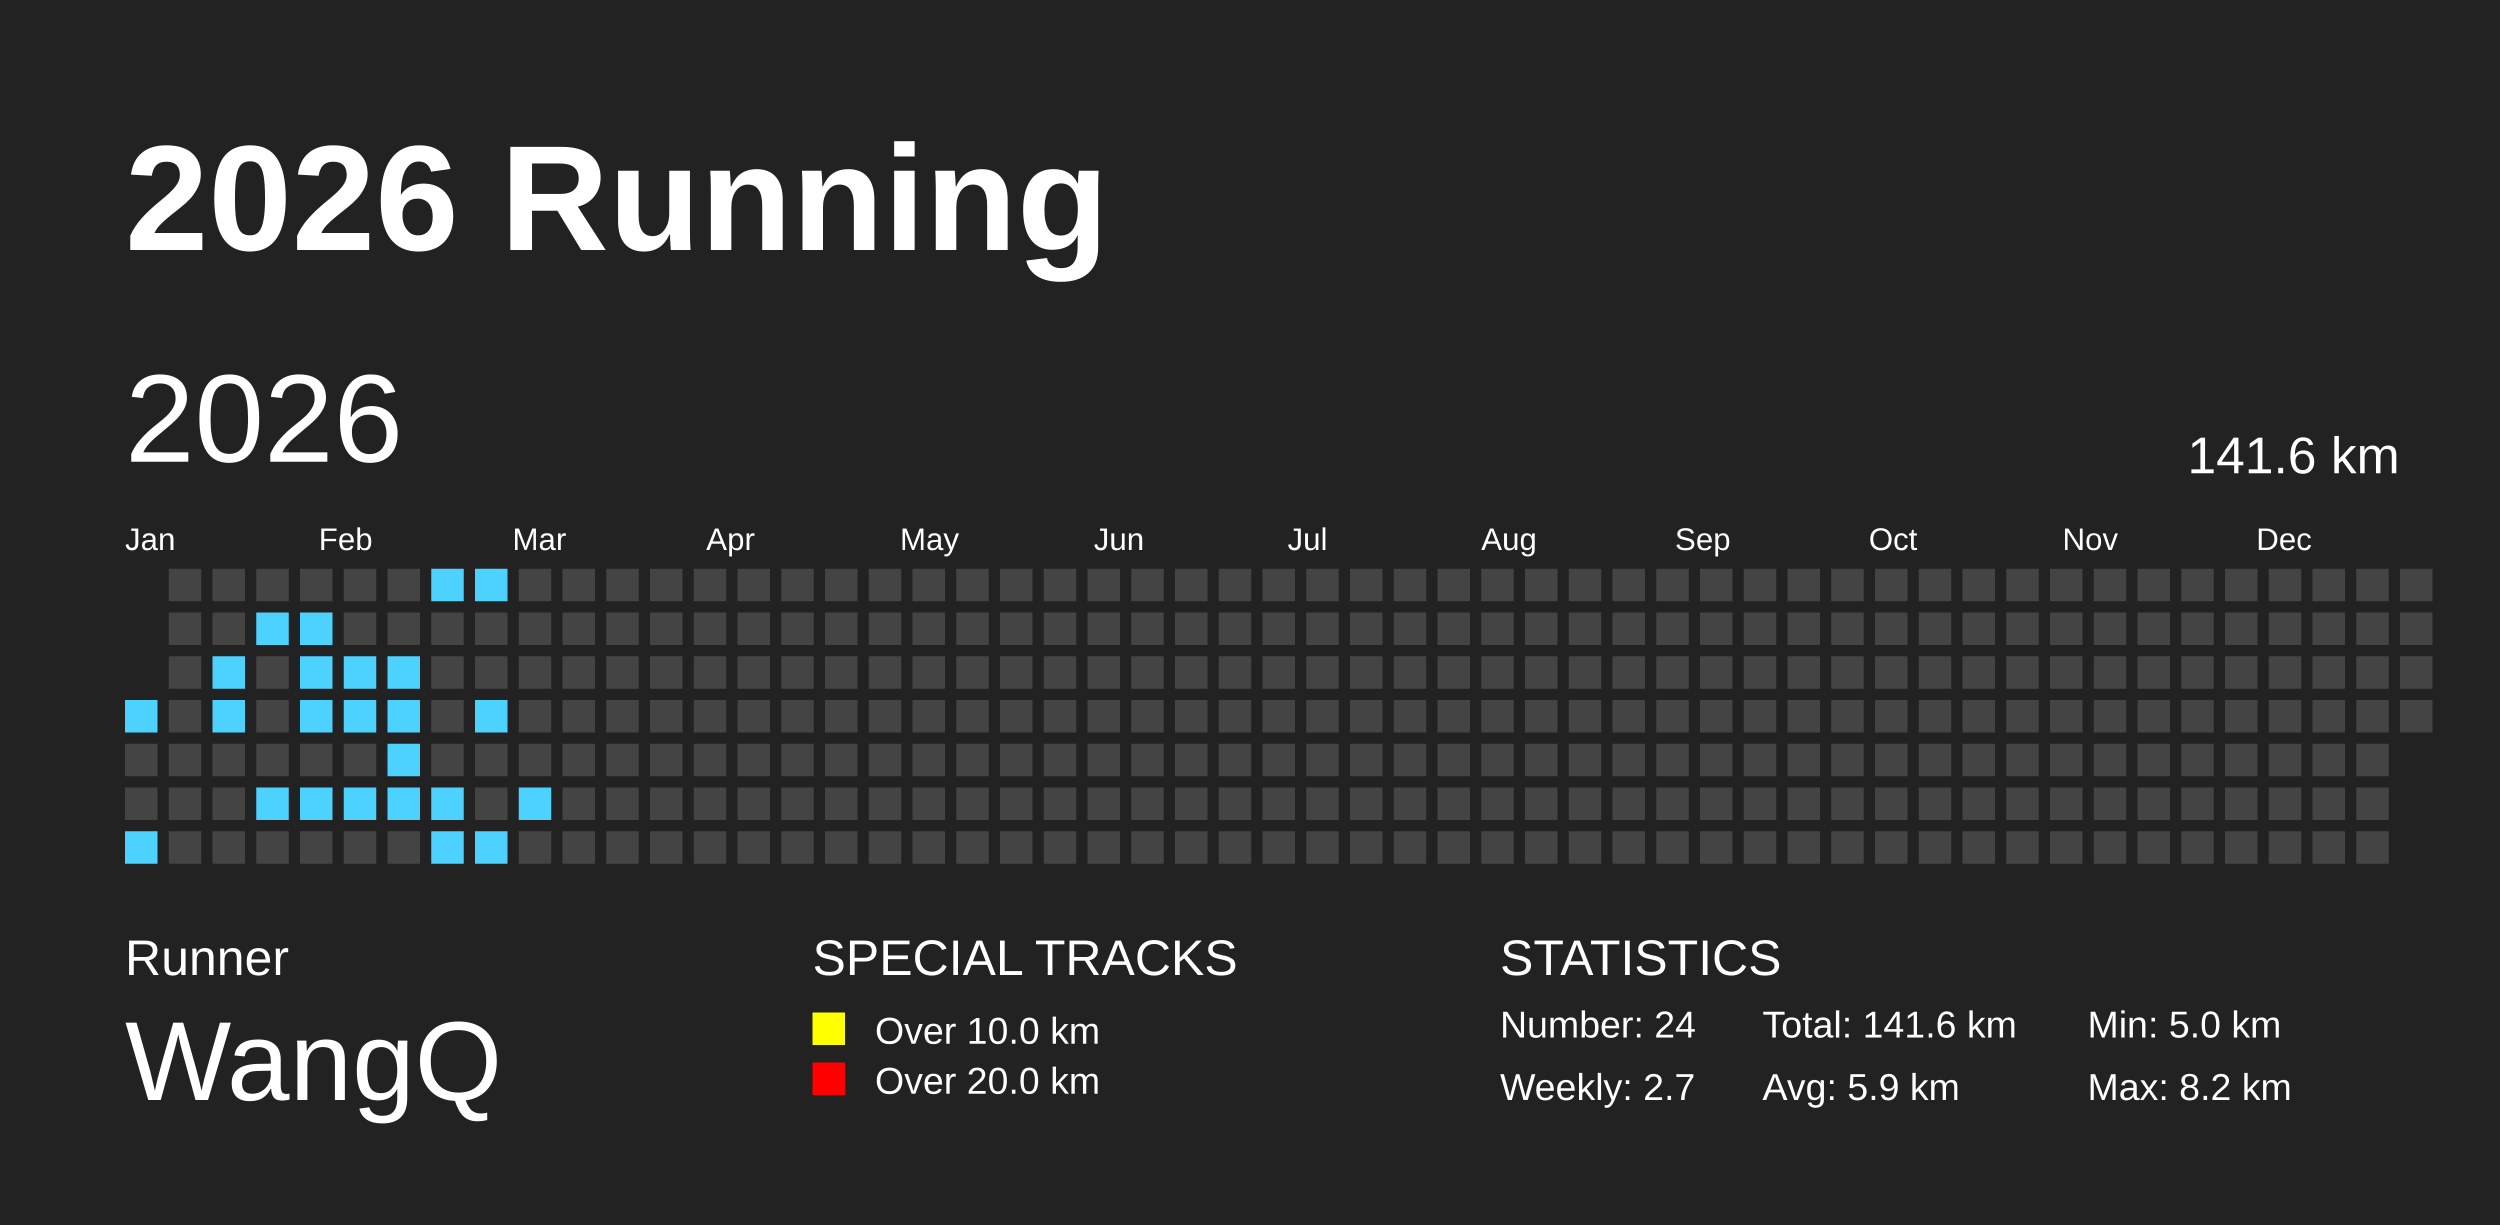
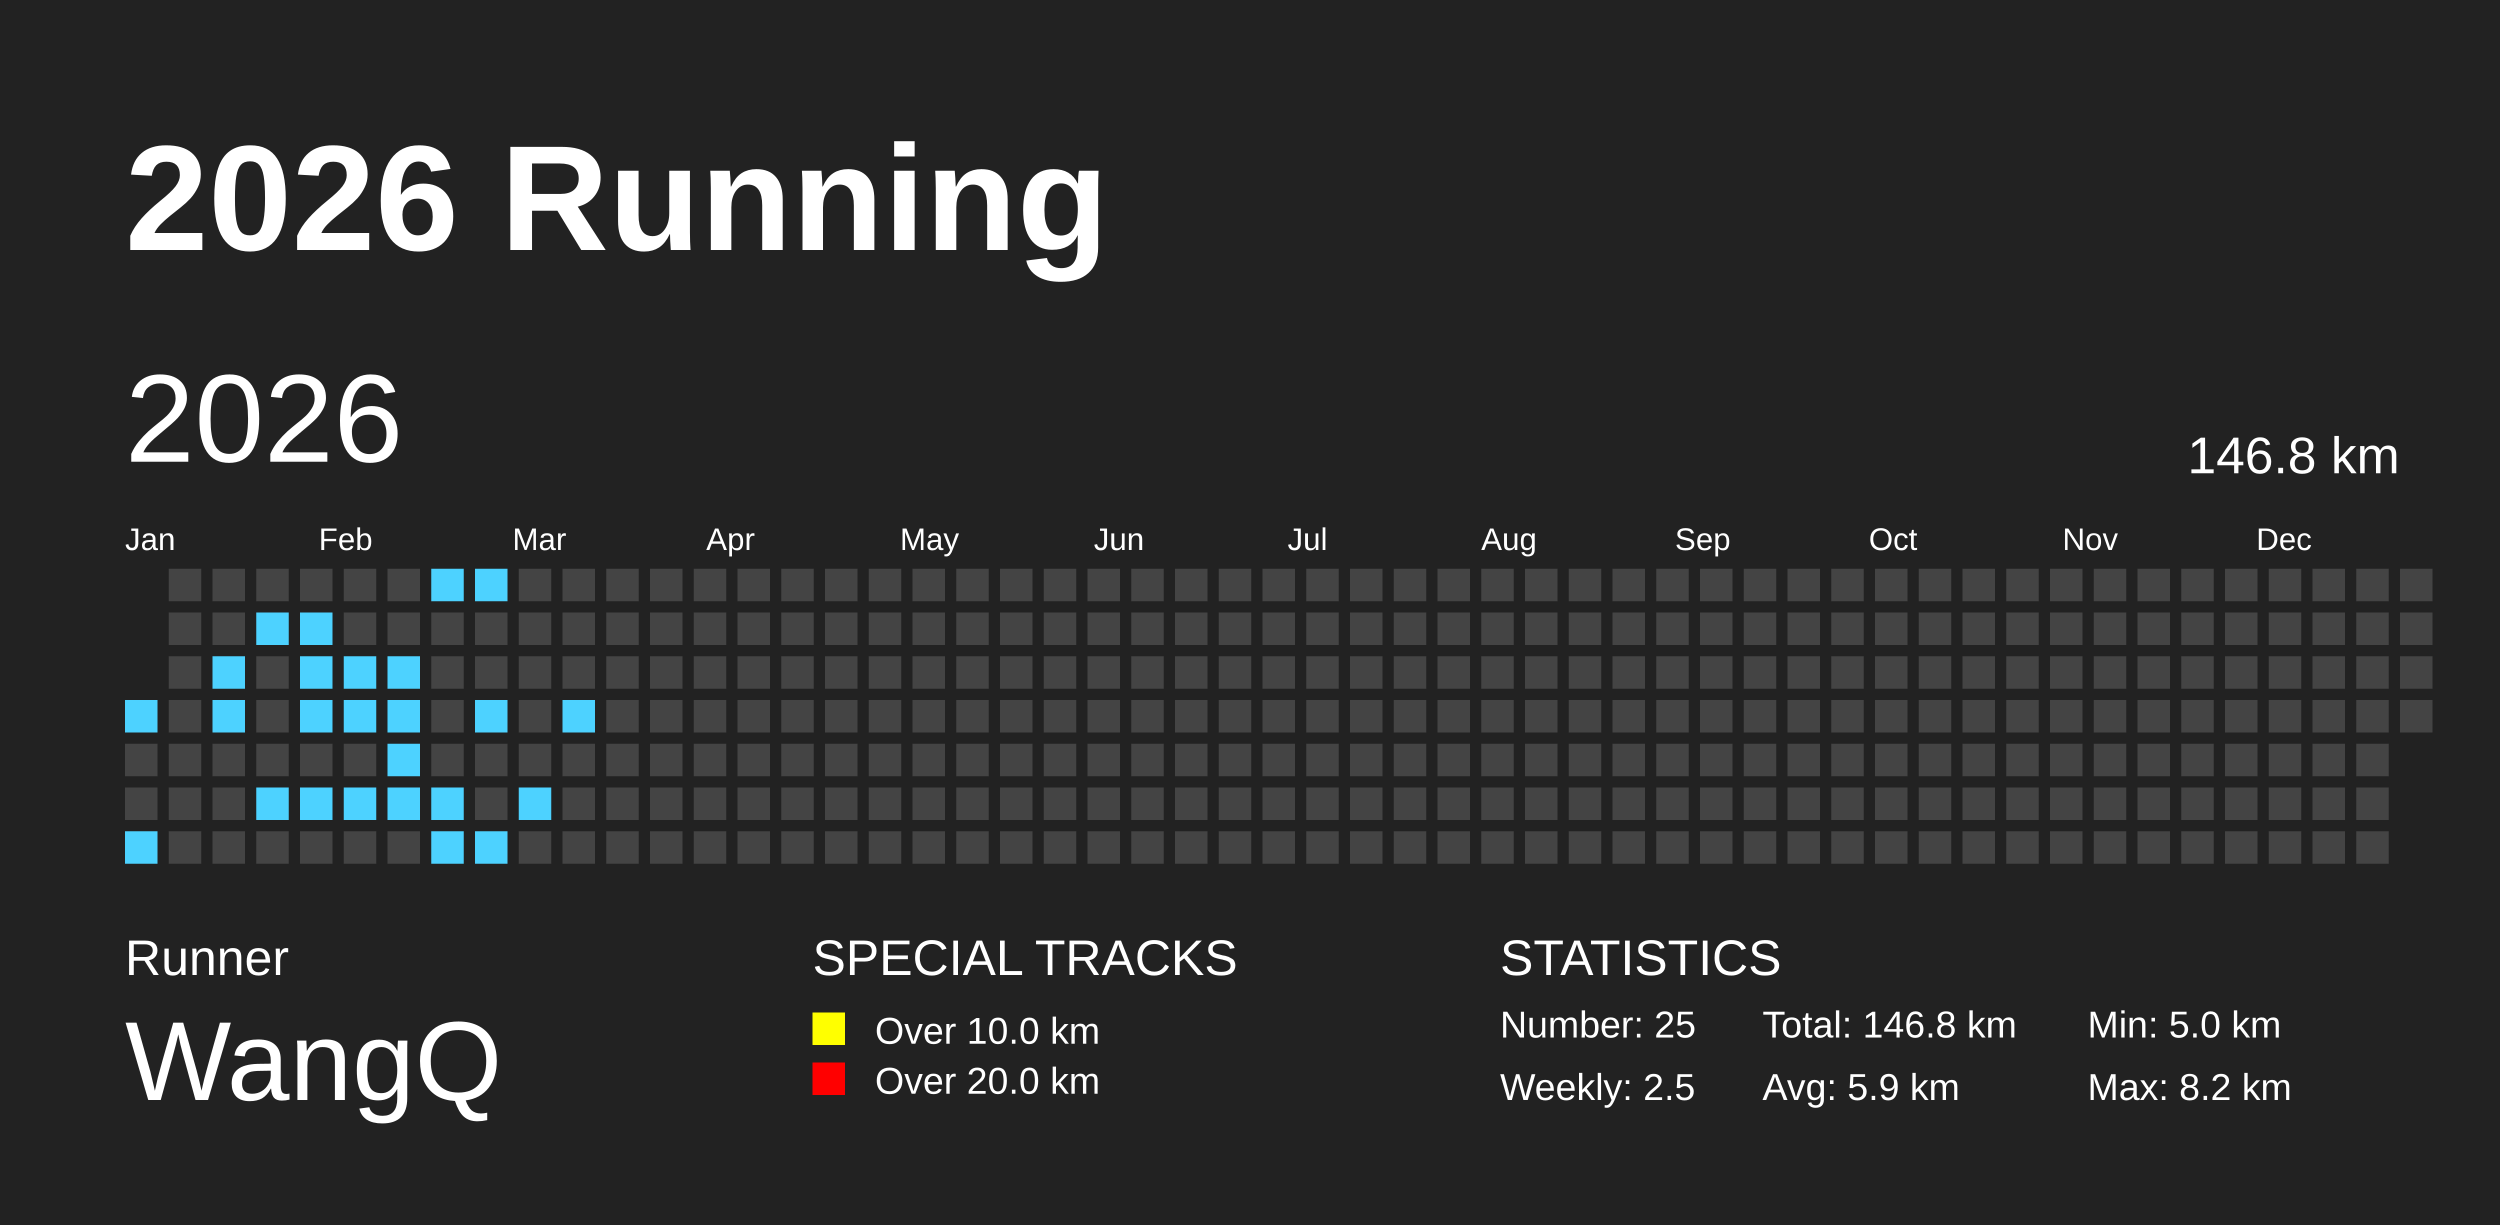
<svg xmlns="http://www.w3.org/2000/svg" baseProfile="full" height="98mm" version="1.1" viewBox="0,0,200,98" width="200mm">
  <defs />
  <rect fill="#222222" height="98" width="200" x="0" y="0" />
  <text fill="#FFFFFF" style="font-size:12px; font-family:Arial; font-weight:bold;" x="10" y="20">2026 Running</text>
  <text fill="#FFFFFF" style="font-size:4px; font-family:Arial" x="10" y="78">Runner</text>
  <text fill="#FFFFFF" style="font-size:9px; font-family:Arial" x="10" y="88">WangQ</text>
  <text fill="#FFFFFF" style="font-size:4px; font-family:Arial" x="65" y="78">SPECIAL TRACKS</text>
  <rect fill="yellow" height="2.6" width="2.6" x="65" y="81" />
  <text fill="#FFFFFF" style="font-size:3px; font-family:Arial" x="70" y="83.5">Over 10.0 km</text>
  <rect fill="red" height="2.6" width="2.6" x="65" y="85" />
  <text fill="#FFFFFF" style="font-size:3px; font-family:Arial" x="70" y="87.5">Over 20.0 km</text>
  <text fill="#FFFFFF" style="font-size:4px; font-family:Arial" x="120" y="78">STATISTICS</text>
-   <text fill="#FFFFFF" style="font-size:3px; font-family:Arial" x="120" y="83">Number: 24</text>
-   <text fill="#FFFFFF" style="font-size:3px; font-family:Arial" x="120" y="88">Weekly: 2.7</text>
-   <text fill="#FFFFFF" style="font-size:3px; font-family:Arial" x="141" y="83">Total: 141.6 km</text>
+   <text fill="#FFFFFF" style="font-size:3px; font-family:Arial" x="120" y="83">Number: 25</text>
+   <text fill="#FFFFFF" style="font-size:3px; font-family:Arial" x="120" y="88">Weekly: 2.5</text>
+   <text fill="#FFFFFF" style="font-size:3px; font-family:Arial" x="141" y="83">Total: 146.8 km</text>
  <text fill="#FFFFFF" style="font-size:3px; font-family:Arial" x="141" y="88">Avg: 5.9 km</text>
  <text fill="#FFFFFF" style="font-size:3px; font-family:Arial" x="167" y="83">Min: 5.0 km</text>
  <text fill="#FFFFFF" style="font-size:3px; font-family:Arial" x="167" y="88">Max: 8.2 km</text>
  <text dominant-baseline="hanging" fill="#FFFFFF" style="font-size:10.0px; font-family:Arial;" x="10" y="30">2026</text>
-   <text dominant-baseline="hanging" fill="#FFFFFF" style="font-size:4.125px; font-family:Arial;" x="175" y="35">141.6 km</text>
+   <text dominant-baseline="hanging" fill="#FFFFFF" style="font-size:4.125px; font-family:Arial;" x="175" y="35">146.8 km</text>
  <text fill="#FFFFFF" style="font-size:2.5px; font-family:Arial" x="10.0" y="44">Jan</text>
  <text fill="#FFFFFF" style="font-size:2.5px; font-family:Arial" x="25.5" y="44">Feb</text>
  <text fill="#FFFFFF" style="font-size:2.5px; font-family:Arial" x="41.0" y="44">Mar</text>
  <text fill="#FFFFFF" style="font-size:2.5px; font-family:Arial" x="56.5" y="44">Apr</text>
  <text fill="#FFFFFF" style="font-size:2.5px; font-family:Arial" x="72.0" y="44">May</text>
  <text fill="#FFFFFF" style="font-size:2.5px; font-family:Arial" x="87.5" y="44">Jun</text>
  <text fill="#FFFFFF" style="font-size:2.5px; font-family:Arial" x="103.0" y="44">Jul</text>
  <text fill="#FFFFFF" style="font-size:2.5px; font-family:Arial" x="118.5" y="44">Aug</text>
  <text fill="#FFFFFF" style="font-size:2.5px; font-family:Arial" x="134.0" y="44">Sep</text>
  <text fill="#FFFFFF" style="font-size:2.5px; font-family:Arial" x="149.5" y="44">Oct</text>
  <text fill="#FFFFFF" style="font-size:2.5px; font-family:Arial" x="165.0" y="44">Nov</text>
  <text fill="#FFFFFF" style="font-size:2.5px; font-family:Arial" x="180.5" y="44">Dec</text>
  <rect fill="#4DD2FF" height="2.6" width="2.6" x="10.0" y="56.0" />
  <rect fill="#444444" height="2.6" width="2.6" x="10.0" y="59.5" />
  <rect fill="#444444" height="2.6" width="2.6" x="10.0" y="63.0" />
  <rect fill="#4DD2FF" height="2.6" width="2.6" x="10.0" y="66.5" />
  <rect fill="#444444" height="2.6" width="2.6" x="13.5" y="45.5" />
  <rect fill="#444444" height="2.6" width="2.6" x="13.5" y="49.0" />
  <rect fill="#444444" height="2.6" width="2.6" x="13.5" y="52.5" />
  <rect fill="#444444" height="2.6" width="2.6" x="13.5" y="56.0" />
  <rect fill="#444444" height="2.6" width="2.6" x="13.5" y="59.5" />
  <rect fill="#444444" height="2.6" width="2.6" x="13.5" y="63.0" />
  <rect fill="#444444" height="2.6" width="2.6" x="13.5" y="66.5" />
  <rect fill="#444444" height="2.6" width="2.6" x="17.0" y="45.5" />
  <rect fill="#444444" height="2.6" width="2.6" x="17.0" y="49.0" />
  <rect fill="#4DD2FF" height="2.6" width="2.6" x="17.0" y="52.5" />
  <rect fill="#4DD2FF" height="2.6" width="2.6" x="17.0" y="56.0" />
  <rect fill="#444444" height="2.6" width="2.6" x="17.0" y="59.5" />
  <rect fill="#444444" height="2.6" width="2.6" x="17.0" y="63.0" />
  <rect fill="#444444" height="2.6" width="2.6" x="17.0" y="66.5" />
  <rect fill="#444444" height="2.6" width="2.6" x="20.5" y="45.5" />
  <rect fill="#4DD2FF" height="2.6" width="2.6" x="20.5" y="49.0" />
  <rect fill="#444444" height="2.6" width="2.6" x="20.5" y="52.5" />
  <rect fill="#444444" height="2.6" width="2.6" x="20.5" y="56.0" />
  <rect fill="#444444" height="2.6" width="2.6" x="20.5" y="59.5" />
  <rect fill="#4DD2FF" height="2.6" width="2.6" x="20.5" y="63.0" />
  <rect fill="#444444" height="2.6" width="2.6" x="20.5" y="66.5" />
  <rect fill="#444444" height="2.6" width="2.6" x="24.0" y="45.5" />
  <rect fill="#4DD2FF" height="2.6" width="2.6" x="24.0" y="49.0" />
  <rect fill="#4DD2FF" height="2.6" width="2.6" x="24.0" y="52.5" />
  <rect fill="#4DD2FF" height="2.6" width="2.6" x="24.0" y="56.0" />
  <rect fill="#444444" height="2.6" width="2.6" x="24.0" y="59.5" />
  <rect fill="#4DD2FF" height="2.6" width="2.6" x="24.0" y="63.0" />
  <rect fill="#444444" height="2.6" width="2.6" x="24.0" y="66.5" />
  <rect fill="#444444" height="2.6" width="2.6" x="27.5" y="45.5" />
  <rect fill="#444444" height="2.6" width="2.6" x="27.5" y="49.0" />
  <rect fill="#4DD2FF" height="2.6" width="2.6" x="27.5" y="52.5" />
  <rect fill="#4DD2FF" height="2.6" width="2.6" x="27.5" y="56.0" />
  <rect fill="#444444" height="2.6" width="2.6" x="27.5" y="59.5" />
  <rect fill="#4DD2FF" height="2.6" width="2.6" x="27.5" y="63.0" />
  <rect fill="#444444" height="2.6" width="2.6" x="27.5" y="66.5" />
  <rect fill="#444444" height="2.6" width="2.6" x="31.0" y="45.5" />
  <rect fill="#444444" height="2.6" width="2.6" x="31.0" y="49.0" />
  <rect fill="#4DD2FF" height="2.6" width="2.6" x="31.0" y="52.5" />
  <rect fill="#4DD2FF" height="2.6" width="2.6" x="31.0" y="56.0" />
  <rect fill="#4DD2FF" height="2.6" width="2.6" x="31.0" y="59.5" />
  <rect fill="#4DD2FF" height="2.6" width="2.6" x="31.0" y="63.0" />
  <rect fill="#444444" height="2.6" width="2.6" x="31.0" y="66.5" />
  <rect fill="#4DD2FF" height="2.6" width="2.6" x="34.5" y="45.5" />
  <rect fill="#444444" height="2.6" width="2.6" x="34.5" y="49.0" />
  <rect fill="#444444" height="2.6" width="2.6" x="34.5" y="52.5" />
  <rect fill="#444444" height="2.6" width="2.6" x="34.5" y="56.0" />
  <rect fill="#444444" height="2.6" width="2.6" x="34.5" y="59.5" />
  <rect fill="#4DD2FF" height="2.6" width="2.6" x="34.5" y="63.0" />
  <rect fill="#4DD2FF" height="2.6" width="2.6" x="34.5" y="66.5" />
  <rect fill="#4DD2FF" height="2.6" width="2.6" x="38.0" y="45.5" />
  <rect fill="#444444" height="2.6" width="2.6" x="38.0" y="49.0" />
  <rect fill="#444444" height="2.6" width="2.6" x="38.0" y="52.5" />
  <rect fill="#4DD2FF" height="2.6" width="2.6" x="38.0" y="56.0" />
  <rect fill="#444444" height="2.6" width="2.6" x="38.0" y="59.5" />
  <rect fill="#444444" height="2.6" width="2.6" x="38.0" y="63.0" />
  <rect fill="#4DD2FF" height="2.6" width="2.6" x="38.0" y="66.5" />
  <rect fill="#444444" height="2.6" width="2.6" x="41.5" y="45.5" />
  <rect fill="#444444" height="2.6" width="2.6" x="41.5" y="49.0" />
  <rect fill="#444444" height="2.6" width="2.6" x="41.5" y="52.5" />
  <rect fill="#444444" height="2.6" width="2.6" x="41.5" y="56.0" />
  <rect fill="#444444" height="2.6" width="2.6" x="41.5" y="59.5" />
  <rect fill="#4DD2FF" height="2.6" width="2.6" x="41.5" y="63.0" />
  <rect fill="#444444" height="2.6" width="2.6" x="41.5" y="66.5" />
  <rect fill="#444444" height="2.6" width="2.6" x="45.0" y="45.5" />
  <rect fill="#444444" height="2.6" width="2.6" x="45.0" y="49.0" />
  <rect fill="#444444" height="2.6" width="2.6" x="45.0" y="52.5" />
-   <rect fill="#444444" height="2.6" width="2.6" x="45.0" y="56.0" />
+   <rect fill="#4DD2FF" height="2.6" width="2.6" x="45.0" y="56.0" />
  <rect fill="#444444" height="2.6" width="2.6" x="45.0" y="59.5" />
  <rect fill="#444444" height="2.6" width="2.6" x="45.0" y="63.0" />
  <rect fill="#444444" height="2.6" width="2.6" x="45.0" y="66.5" />
  <rect fill="#444444" height="2.6" width="2.6" x="48.5" y="45.5" />
  <rect fill="#444444" height="2.6" width="2.6" x="48.5" y="49.0" />
  <rect fill="#444444" height="2.6" width="2.6" x="48.5" y="52.5" />
  <rect fill="#444444" height="2.6" width="2.6" x="48.5" y="56.0" />
  <rect fill="#444444" height="2.6" width="2.6" x="48.5" y="59.5" />
  <rect fill="#444444" height="2.6" width="2.6" x="48.5" y="63.0" />
  <rect fill="#444444" height="2.6" width="2.6" x="48.5" y="66.5" />
  <rect fill="#444444" height="2.6" width="2.6" x="52.0" y="45.5" />
  <rect fill="#444444" height="2.6" width="2.6" x="52.0" y="49.0" />
  <rect fill="#444444" height="2.6" width="2.6" x="52.0" y="52.5" />
  <rect fill="#444444" height="2.6" width="2.6" x="52.0" y="56.0" />
  <rect fill="#444444" height="2.6" width="2.6" x="52.0" y="59.5" />
  <rect fill="#444444" height="2.6" width="2.6" x="52.0" y="63.0" />
  <rect fill="#444444" height="2.6" width="2.6" x="52.0" y="66.5" />
  <rect fill="#444444" height="2.6" width="2.6" x="55.5" y="45.5" />
  <rect fill="#444444" height="2.6" width="2.6" x="55.5" y="49.0" />
  <rect fill="#444444" height="2.6" width="2.6" x="55.5" y="52.5" />
  <rect fill="#444444" height="2.6" width="2.6" x="55.5" y="56.0" />
  <rect fill="#444444" height="2.6" width="2.6" x="55.5" y="59.5" />
  <rect fill="#444444" height="2.6" width="2.6" x="55.5" y="63.0" />
  <rect fill="#444444" height="2.6" width="2.6" x="55.5" y="66.5" />
  <rect fill="#444444" height="2.6" width="2.6" x="59.0" y="45.5" />
  <rect fill="#444444" height="2.6" width="2.6" x="59.0" y="49.0" />
  <rect fill="#444444" height="2.6" width="2.6" x="59.0" y="52.5" />
  <rect fill="#444444" height="2.6" width="2.6" x="59.0" y="56.0" />
  <rect fill="#444444" height="2.6" width="2.6" x="59.0" y="59.5" />
  <rect fill="#444444" height="2.6" width="2.6" x="59.0" y="63.0" />
  <rect fill="#444444" height="2.6" width="2.6" x="59.0" y="66.5" />
  <rect fill="#444444" height="2.6" width="2.6" x="62.5" y="45.5" />
  <rect fill="#444444" height="2.6" width="2.6" x="62.5" y="49.0" />
  <rect fill="#444444" height="2.6" width="2.6" x="62.5" y="52.5" />
  <rect fill="#444444" height="2.6" width="2.6" x="62.5" y="56.0" />
  <rect fill="#444444" height="2.6" width="2.6" x="62.5" y="59.5" />
  <rect fill="#444444" height="2.6" width="2.6" x="62.5" y="63.0" />
  <rect fill="#444444" height="2.6" width="2.6" x="62.5" y="66.5" />
  <rect fill="#444444" height="2.6" width="2.6" x="66.0" y="45.5" />
  <rect fill="#444444" height="2.6" width="2.6" x="66.0" y="49.0" />
  <rect fill="#444444" height="2.6" width="2.6" x="66.0" y="52.5" />
  <rect fill="#444444" height="2.6" width="2.6" x="66.0" y="56.0" />
  <rect fill="#444444" height="2.6" width="2.6" x="66.0" y="59.5" />
  <rect fill="#444444" height="2.6" width="2.6" x="66.0" y="63.0" />
  <rect fill="#444444" height="2.6" width="2.6" x="66.0" y="66.5" />
  <rect fill="#444444" height="2.6" width="2.6" x="69.5" y="45.5" />
  <rect fill="#444444" height="2.6" width="2.6" x="69.5" y="49.0" />
  <rect fill="#444444" height="2.6" width="2.6" x="69.5" y="52.5" />
  <rect fill="#444444" height="2.6" width="2.6" x="69.5" y="56.0" />
  <rect fill="#444444" height="2.6" width="2.6" x="69.5" y="59.5" />
  <rect fill="#444444" height="2.6" width="2.6" x="69.5" y="63.0" />
  <rect fill="#444444" height="2.6" width="2.6" x="69.5" y="66.5" />
  <rect fill="#444444" height="2.6" width="2.6" x="73.0" y="45.5" />
  <rect fill="#444444" height="2.6" width="2.6" x="73.0" y="49.0" />
  <rect fill="#444444" height="2.6" width="2.6" x="73.0" y="52.5" />
  <rect fill="#444444" height="2.6" width="2.6" x="73.0" y="56.0" />
  <rect fill="#444444" height="2.6" width="2.6" x="73.0" y="59.5" />
  <rect fill="#444444" height="2.6" width="2.6" x="73.0" y="63.0" />
  <rect fill="#444444" height="2.6" width="2.6" x="73.0" y="66.5" />
  <rect fill="#444444" height="2.6" width="2.6" x="76.5" y="45.5" />
  <rect fill="#444444" height="2.6" width="2.6" x="76.5" y="49.0" />
  <rect fill="#444444" height="2.6" width="2.6" x="76.5" y="52.5" />
  <rect fill="#444444" height="2.6" width="2.6" x="76.5" y="56.0" />
  <rect fill="#444444" height="2.6" width="2.6" x="76.5" y="59.5" />
  <rect fill="#444444" height="2.6" width="2.6" x="76.5" y="63.0" />
  <rect fill="#444444" height="2.6" width="2.6" x="76.5" y="66.5" />
  <rect fill="#444444" height="2.6" width="2.6" x="80.0" y="45.5" />
  <rect fill="#444444" height="2.6" width="2.6" x="80.0" y="49.0" />
  <rect fill="#444444" height="2.6" width="2.6" x="80.0" y="52.5" />
  <rect fill="#444444" height="2.6" width="2.6" x="80.0" y="56.0" />
  <rect fill="#444444" height="2.6" width="2.6" x="80.0" y="59.5" />
  <rect fill="#444444" height="2.6" width="2.6" x="80.0" y="63.0" />
  <rect fill="#444444" height="2.6" width="2.6" x="80.0" y="66.5" />
  <rect fill="#444444" height="2.6" width="2.6" x="83.5" y="45.5" />
  <rect fill="#444444" height="2.6" width="2.6" x="83.5" y="49.0" />
  <rect fill="#444444" height="2.6" width="2.6" x="83.5" y="52.5" />
  <rect fill="#444444" height="2.6" width="2.6" x="83.5" y="56.0" />
  <rect fill="#444444" height="2.6" width="2.6" x="83.5" y="59.5" />
  <rect fill="#444444" height="2.6" width="2.6" x="83.5" y="63.0" />
  <rect fill="#444444" height="2.6" width="2.6" x="83.5" y="66.5" />
  <rect fill="#444444" height="2.6" width="2.6" x="87.0" y="45.5" />
  <rect fill="#444444" height="2.6" width="2.6" x="87.0" y="49.0" />
  <rect fill="#444444" height="2.6" width="2.6" x="87.0" y="52.5" />
  <rect fill="#444444" height="2.6" width="2.6" x="87.0" y="56.0" />
  <rect fill="#444444" height="2.6" width="2.6" x="87.0" y="59.5" />
  <rect fill="#444444" height="2.6" width="2.6" x="87.0" y="63.0" />
  <rect fill="#444444" height="2.6" width="2.6" x="87.0" y="66.5" />
  <rect fill="#444444" height="2.6" width="2.6" x="90.5" y="45.5" />
  <rect fill="#444444" height="2.6" width="2.6" x="90.5" y="49.0" />
  <rect fill="#444444" height="2.6" width="2.6" x="90.5" y="52.5" />
  <rect fill="#444444" height="2.6" width="2.6" x="90.5" y="56.0" />
  <rect fill="#444444" height="2.6" width="2.6" x="90.5" y="59.5" />
  <rect fill="#444444" height="2.6" width="2.6" x="90.5" y="63.0" />
  <rect fill="#444444" height="2.6" width="2.6" x="90.5" y="66.5" />
  <rect fill="#444444" height="2.6" width="2.6" x="94.0" y="45.5" />
  <rect fill="#444444" height="2.6" width="2.6" x="94.0" y="49.0" />
  <rect fill="#444444" height="2.6" width="2.6" x="94.0" y="52.5" />
  <rect fill="#444444" height="2.6" width="2.6" x="94.0" y="56.0" />
  <rect fill="#444444" height="2.6" width="2.6" x="94.0" y="59.5" />
  <rect fill="#444444" height="2.6" width="2.6" x="94.0" y="63.0" />
  <rect fill="#444444" height="2.6" width="2.6" x="94.0" y="66.5" />
  <rect fill="#444444" height="2.6" width="2.6" x="97.5" y="45.5" />
  <rect fill="#444444" height="2.6" width="2.6" x="97.5" y="49.0" />
  <rect fill="#444444" height="2.6" width="2.6" x="97.5" y="52.5" />
  <rect fill="#444444" height="2.6" width="2.6" x="97.5" y="56.0" />
  <rect fill="#444444" height="2.6" width="2.6" x="97.5" y="59.5" />
  <rect fill="#444444" height="2.6" width="2.6" x="97.5" y="63.0" />
  <rect fill="#444444" height="2.6" width="2.6" x="97.5" y="66.5" />
  <rect fill="#444444" height="2.6" width="2.6" x="101.0" y="45.5" />
  <rect fill="#444444" height="2.6" width="2.6" x="101.0" y="49.0" />
  <rect fill="#444444" height="2.6" width="2.6" x="101.0" y="52.5" />
  <rect fill="#444444" height="2.6" width="2.6" x="101.0" y="56.0" />
  <rect fill="#444444" height="2.6" width="2.6" x="101.0" y="59.5" />
  <rect fill="#444444" height="2.6" width="2.6" x="101.0" y="63.0" />
  <rect fill="#444444" height="2.6" width="2.6" x="101.0" y="66.5" />
  <rect fill="#444444" height="2.6" width="2.6" x="104.5" y="45.5" />
  <rect fill="#444444" height="2.6" width="2.6" x="104.5" y="49.0" />
  <rect fill="#444444" height="2.6" width="2.6" x="104.5" y="52.5" />
  <rect fill="#444444" height="2.6" width="2.6" x="104.5" y="56.0" />
  <rect fill="#444444" height="2.6" width="2.6" x="104.5" y="59.5" />
  <rect fill="#444444" height="2.6" width="2.6" x="104.5" y="63.0" />
  <rect fill="#444444" height="2.6" width="2.6" x="104.5" y="66.5" />
  <rect fill="#444444" height="2.6" width="2.6" x="108.0" y="45.5" />
  <rect fill="#444444" height="2.6" width="2.6" x="108.0" y="49.0" />
  <rect fill="#444444" height="2.6" width="2.6" x="108.0" y="52.5" />
  <rect fill="#444444" height="2.6" width="2.6" x="108.0" y="56.0" />
  <rect fill="#444444" height="2.6" width="2.6" x="108.0" y="59.5" />
  <rect fill="#444444" height="2.6" width="2.6" x="108.0" y="63.0" />
  <rect fill="#444444" height="2.6" width="2.6" x="108.0" y="66.5" />
  <rect fill="#444444" height="2.6" width="2.6" x="111.5" y="45.5" />
  <rect fill="#444444" height="2.6" width="2.6" x="111.5" y="49.0" />
  <rect fill="#444444" height="2.6" width="2.6" x="111.5" y="52.5" />
  <rect fill="#444444" height="2.6" width="2.6" x="111.5" y="56.0" />
  <rect fill="#444444" height="2.6" width="2.6" x="111.5" y="59.5" />
  <rect fill="#444444" height="2.6" width="2.6" x="111.5" y="63.0" />
  <rect fill="#444444" height="2.6" width="2.6" x="111.5" y="66.5" />
  <rect fill="#444444" height="2.6" width="2.6" x="115.0" y="45.5" />
  <rect fill="#444444" height="2.6" width="2.6" x="115.0" y="49.0" />
  <rect fill="#444444" height="2.6" width="2.6" x="115.0" y="52.5" />
  <rect fill="#444444" height="2.6" width="2.6" x="115.0" y="56.0" />
  <rect fill="#444444" height="2.6" width="2.6" x="115.0" y="59.5" />
  <rect fill="#444444" height="2.6" width="2.6" x="115.0" y="63.0" />
  <rect fill="#444444" height="2.6" width="2.6" x="115.0" y="66.5" />
  <rect fill="#444444" height="2.6" width="2.6" x="118.5" y="45.5" />
  <rect fill="#444444" height="2.6" width="2.6" x="118.5" y="49.0" />
  <rect fill="#444444" height="2.6" width="2.6" x="118.5" y="52.5" />
  <rect fill="#444444" height="2.6" width="2.6" x="118.5" y="56.0" />
  <rect fill="#444444" height="2.6" width="2.6" x="118.5" y="59.5" />
  <rect fill="#444444" height="2.6" width="2.6" x="118.5" y="63.0" />
  <rect fill="#444444" height="2.6" width="2.6" x="118.5" y="66.5" />
  <rect fill="#444444" height="2.6" width="2.6" x="122.0" y="45.5" />
  <rect fill="#444444" height="2.6" width="2.6" x="122.0" y="49.0" />
  <rect fill="#444444" height="2.6" width="2.6" x="122.0" y="52.5" />
  <rect fill="#444444" height="2.6" width="2.6" x="122.0" y="56.0" />
  <rect fill="#444444" height="2.6" width="2.6" x="122.0" y="59.5" />
  <rect fill="#444444" height="2.6" width="2.6" x="122.0" y="63.0" />
  <rect fill="#444444" height="2.6" width="2.6" x="122.0" y="66.5" />
  <rect fill="#444444" height="2.6" width="2.6" x="125.5" y="45.5" />
  <rect fill="#444444" height="2.6" width="2.6" x="125.5" y="49.0" />
  <rect fill="#444444" height="2.6" width="2.6" x="125.5" y="52.5" />
  <rect fill="#444444" height="2.6" width="2.6" x="125.5" y="56.0" />
  <rect fill="#444444" height="2.6" width="2.6" x="125.5" y="59.5" />
  <rect fill="#444444" height="2.6" width="2.6" x="125.5" y="63.0" />
  <rect fill="#444444" height="2.6" width="2.6" x="125.5" y="66.5" />
  <rect fill="#444444" height="2.6" width="2.6" x="129.0" y="45.5" />
  <rect fill="#444444" height="2.6" width="2.6" x="129.0" y="49.0" />
  <rect fill="#444444" height="2.6" width="2.6" x="129.0" y="52.5" />
  <rect fill="#444444" height="2.6" width="2.6" x="129.0" y="56.0" />
  <rect fill="#444444" height="2.6" width="2.6" x="129.0" y="59.5" />
  <rect fill="#444444" height="2.6" width="2.6" x="129.0" y="63.0" />
  <rect fill="#444444" height="2.6" width="2.6" x="129.0" y="66.5" />
  <rect fill="#444444" height="2.6" width="2.6" x="132.5" y="45.5" />
  <rect fill="#444444" height="2.6" width="2.6" x="132.5" y="49.0" />
  <rect fill="#444444" height="2.6" width="2.6" x="132.5" y="52.5" />
  <rect fill="#444444" height="2.6" width="2.6" x="132.5" y="56.0" />
  <rect fill="#444444" height="2.6" width="2.6" x="132.5" y="59.5" />
  <rect fill="#444444" height="2.6" width="2.6" x="132.5" y="63.0" />
  <rect fill="#444444" height="2.6" width="2.6" x="132.5" y="66.5" />
  <rect fill="#444444" height="2.6" width="2.6" x="136.0" y="45.5" />
  <rect fill="#444444" height="2.6" width="2.6" x="136.0" y="49.0" />
  <rect fill="#444444" height="2.6" width="2.6" x="136.0" y="52.5" />
  <rect fill="#444444" height="2.6" width="2.6" x="136.0" y="56.0" />
  <rect fill="#444444" height="2.6" width="2.6" x="136.0" y="59.5" />
  <rect fill="#444444" height="2.6" width="2.6" x="136.0" y="63.0" />
  <rect fill="#444444" height="2.6" width="2.6" x="136.0" y="66.5" />
  <rect fill="#444444" height="2.6" width="2.6" x="139.5" y="45.5" />
  <rect fill="#444444" height="2.6" width="2.6" x="139.5" y="49.0" />
  <rect fill="#444444" height="2.6" width="2.6" x="139.5" y="52.5" />
  <rect fill="#444444" height="2.6" width="2.6" x="139.5" y="56.0" />
  <rect fill="#444444" height="2.6" width="2.6" x="139.5" y="59.5" />
  <rect fill="#444444" height="2.6" width="2.6" x="139.5" y="63.0" />
  <rect fill="#444444" height="2.6" width="2.6" x="139.5" y="66.5" />
  <rect fill="#444444" height="2.6" width="2.6" x="143.0" y="45.5" />
  <rect fill="#444444" height="2.6" width="2.6" x="143.0" y="49.0" />
  <rect fill="#444444" height="2.6" width="2.6" x="143.0" y="52.5" />
  <rect fill="#444444" height="2.6" width="2.6" x="143.0" y="56.0" />
  <rect fill="#444444" height="2.6" width="2.6" x="143.0" y="59.5" />
  <rect fill="#444444" height="2.6" width="2.6" x="143.0" y="63.0" />
  <rect fill="#444444" height="2.6" width="2.6" x="143.0" y="66.5" />
  <rect fill="#444444" height="2.6" width="2.6" x="146.5" y="45.5" />
  <rect fill="#444444" height="2.6" width="2.6" x="146.5" y="49.0" />
  <rect fill="#444444" height="2.6" width="2.6" x="146.5" y="52.5" />
  <rect fill="#444444" height="2.6" width="2.6" x="146.5" y="56.0" />
  <rect fill="#444444" height="2.6" width="2.6" x="146.5" y="59.5" />
  <rect fill="#444444" height="2.6" width="2.6" x="146.5" y="63.0" />
  <rect fill="#444444" height="2.6" width="2.6" x="146.5" y="66.5" />
  <rect fill="#444444" height="2.6" width="2.6" x="150.0" y="45.5" />
  <rect fill="#444444" height="2.6" width="2.6" x="150.0" y="49.0" />
  <rect fill="#444444" height="2.6" width="2.6" x="150.0" y="52.5" />
  <rect fill="#444444" height="2.6" width="2.6" x="150.0" y="56.0" />
  <rect fill="#444444" height="2.6" width="2.6" x="150.0" y="59.5" />
  <rect fill="#444444" height="2.6" width="2.6" x="150.0" y="63.0" />
  <rect fill="#444444" height="2.6" width="2.6" x="150.0" y="66.5" />
  <rect fill="#444444" height="2.6" width="2.6" x="153.5" y="45.5" />
  <rect fill="#444444" height="2.6" width="2.6" x="153.5" y="49.0" />
  <rect fill="#444444" height="2.6" width="2.6" x="153.5" y="52.5" />
  <rect fill="#444444" height="2.6" width="2.6" x="153.5" y="56.0" />
  <rect fill="#444444" height="2.6" width="2.6" x="153.5" y="59.5" />
  <rect fill="#444444" height="2.6" width="2.6" x="153.5" y="63.0" />
  <rect fill="#444444" height="2.6" width="2.6" x="153.5" y="66.5" />
  <rect fill="#444444" height="2.6" width="2.6" x="157.0" y="45.5" />
  <rect fill="#444444" height="2.6" width="2.6" x="157.0" y="49.0" />
  <rect fill="#444444" height="2.6" width="2.6" x="157.0" y="52.5" />
  <rect fill="#444444" height="2.6" width="2.6" x="157.0" y="56.0" />
  <rect fill="#444444" height="2.6" width="2.6" x="157.0" y="59.5" />
  <rect fill="#444444" height="2.6" width="2.6" x="157.0" y="63.0" />
  <rect fill="#444444" height="2.6" width="2.6" x="157.0" y="66.5" />
  <rect fill="#444444" height="2.6" width="2.6" x="160.5" y="45.5" />
  <rect fill="#444444" height="2.6" width="2.6" x="160.5" y="49.0" />
  <rect fill="#444444" height="2.6" width="2.6" x="160.5" y="52.5" />
  <rect fill="#444444" height="2.6" width="2.6" x="160.5" y="56.0" />
  <rect fill="#444444" height="2.6" width="2.6" x="160.5" y="59.5" />
  <rect fill="#444444" height="2.6" width="2.6" x="160.5" y="63.0" />
  <rect fill="#444444" height="2.6" width="2.6" x="160.5" y="66.5" />
  <rect fill="#444444" height="2.6" width="2.6" x="164.0" y="45.5" />
  <rect fill="#444444" height="2.6" width="2.6" x="164.0" y="49.0" />
  <rect fill="#444444" height="2.6" width="2.6" x="164.0" y="52.5" />
  <rect fill="#444444" height="2.6" width="2.6" x="164.0" y="56.0" />
  <rect fill="#444444" height="2.6" width="2.6" x="164.0" y="59.5" />
  <rect fill="#444444" height="2.6" width="2.6" x="164.0" y="63.0" />
  <rect fill="#444444" height="2.6" width="2.6" x="164.0" y="66.5" />
  <rect fill="#444444" height="2.6" width="2.6" x="167.5" y="45.5" />
  <rect fill="#444444" height="2.6" width="2.6" x="167.5" y="49.0" />
  <rect fill="#444444" height="2.6" width="2.6" x="167.5" y="52.5" />
  <rect fill="#444444" height="2.6" width="2.6" x="167.5" y="56.0" />
  <rect fill="#444444" height="2.6" width="2.6" x="167.5" y="59.5" />
  <rect fill="#444444" height="2.6" width="2.6" x="167.5" y="63.0" />
  <rect fill="#444444" height="2.6" width="2.6" x="167.5" y="66.5" />
  <rect fill="#444444" height="2.6" width="2.6" x="171.0" y="45.5" />
  <rect fill="#444444" height="2.6" width="2.6" x="171.0" y="49.0" />
  <rect fill="#444444" height="2.6" width="2.6" x="171.0" y="52.5" />
  <rect fill="#444444" height="2.6" width="2.6" x="171.0" y="56.0" />
  <rect fill="#444444" height="2.6" width="2.6" x="171.0" y="59.5" />
  <rect fill="#444444" height="2.6" width="2.6" x="171.0" y="63.0" />
  <rect fill="#444444" height="2.6" width="2.6" x="171.0" y="66.5" />
  <rect fill="#444444" height="2.6" width="2.6" x="174.5" y="45.5" />
  <rect fill="#444444" height="2.6" width="2.6" x="174.5" y="49.0" />
  <rect fill="#444444" height="2.6" width="2.6" x="174.5" y="52.5" />
  <rect fill="#444444" height="2.6" width="2.6" x="174.5" y="56.0" />
  <rect fill="#444444" height="2.6" width="2.6" x="174.5" y="59.5" />
  <rect fill="#444444" height="2.6" width="2.6" x="174.5" y="63.0" />
  <rect fill="#444444" height="2.6" width="2.6" x="174.5" y="66.5" />
  <rect fill="#444444" height="2.6" width="2.6" x="178.0" y="45.5" />
  <rect fill="#444444" height="2.6" width="2.6" x="178.0" y="49.0" />
  <rect fill="#444444" height="2.6" width="2.6" x="178.0" y="52.5" />
  <rect fill="#444444" height="2.6" width="2.6" x="178.0" y="56.0" />
  <rect fill="#444444" height="2.6" width="2.6" x="178.0" y="59.5" />
  <rect fill="#444444" height="2.6" width="2.6" x="178.0" y="63.0" />
  <rect fill="#444444" height="2.6" width="2.6" x="178.0" y="66.5" />
  <rect fill="#444444" height="2.6" width="2.6" x="181.5" y="45.5" />
  <rect fill="#444444" height="2.6" width="2.6" x="181.5" y="49.0" />
  <rect fill="#444444" height="2.6" width="2.6" x="181.5" y="52.5" />
  <rect fill="#444444" height="2.6" width="2.6" x="181.5" y="56.0" />
  <rect fill="#444444" height="2.6" width="2.6" x="181.5" y="59.5" />
  <rect fill="#444444" height="2.6" width="2.6" x="181.5" y="63.0" />
  <rect fill="#444444" height="2.6" width="2.6" x="181.5" y="66.5" />
  <rect fill="#444444" height="2.6" width="2.6" x="185.0" y="45.5" />
  <rect fill="#444444" height="2.6" width="2.6" x="185.0" y="49.0" />
  <rect fill="#444444" height="2.6" width="2.6" x="185.0" y="52.5" />
  <rect fill="#444444" height="2.6" width="2.6" x="185.0" y="56.0" />
  <rect fill="#444444" height="2.6" width="2.6" x="185.0" y="59.5" />
  <rect fill="#444444" height="2.6" width="2.6" x="185.0" y="63.0" />
  <rect fill="#444444" height="2.6" width="2.6" x="185.0" y="66.5" />
  <rect fill="#444444" height="2.6" width="2.6" x="188.5" y="45.5" />
  <rect fill="#444444" height="2.6" width="2.6" x="188.5" y="49.0" />
  <rect fill="#444444" height="2.6" width="2.6" x="188.5" y="52.5" />
  <rect fill="#444444" height="2.6" width="2.6" x="188.5" y="56.0" />
  <rect fill="#444444" height="2.6" width="2.6" x="188.5" y="59.5" />
  <rect fill="#444444" height="2.6" width="2.6" x="188.5" y="63.0" />
  <rect fill="#444444" height="2.6" width="2.6" x="188.5" y="66.5" />
  <rect fill="#444444" height="2.6" width="2.6" x="192.0" y="45.5" />
  <rect fill="#444444" height="2.6" width="2.6" x="192.0" y="49.0" />
  <rect fill="#444444" height="2.6" width="2.6" x="192.0" y="52.5" />
  <rect fill="#444444" height="2.6" width="2.6" x="192.0" y="56.0" />
</svg>
